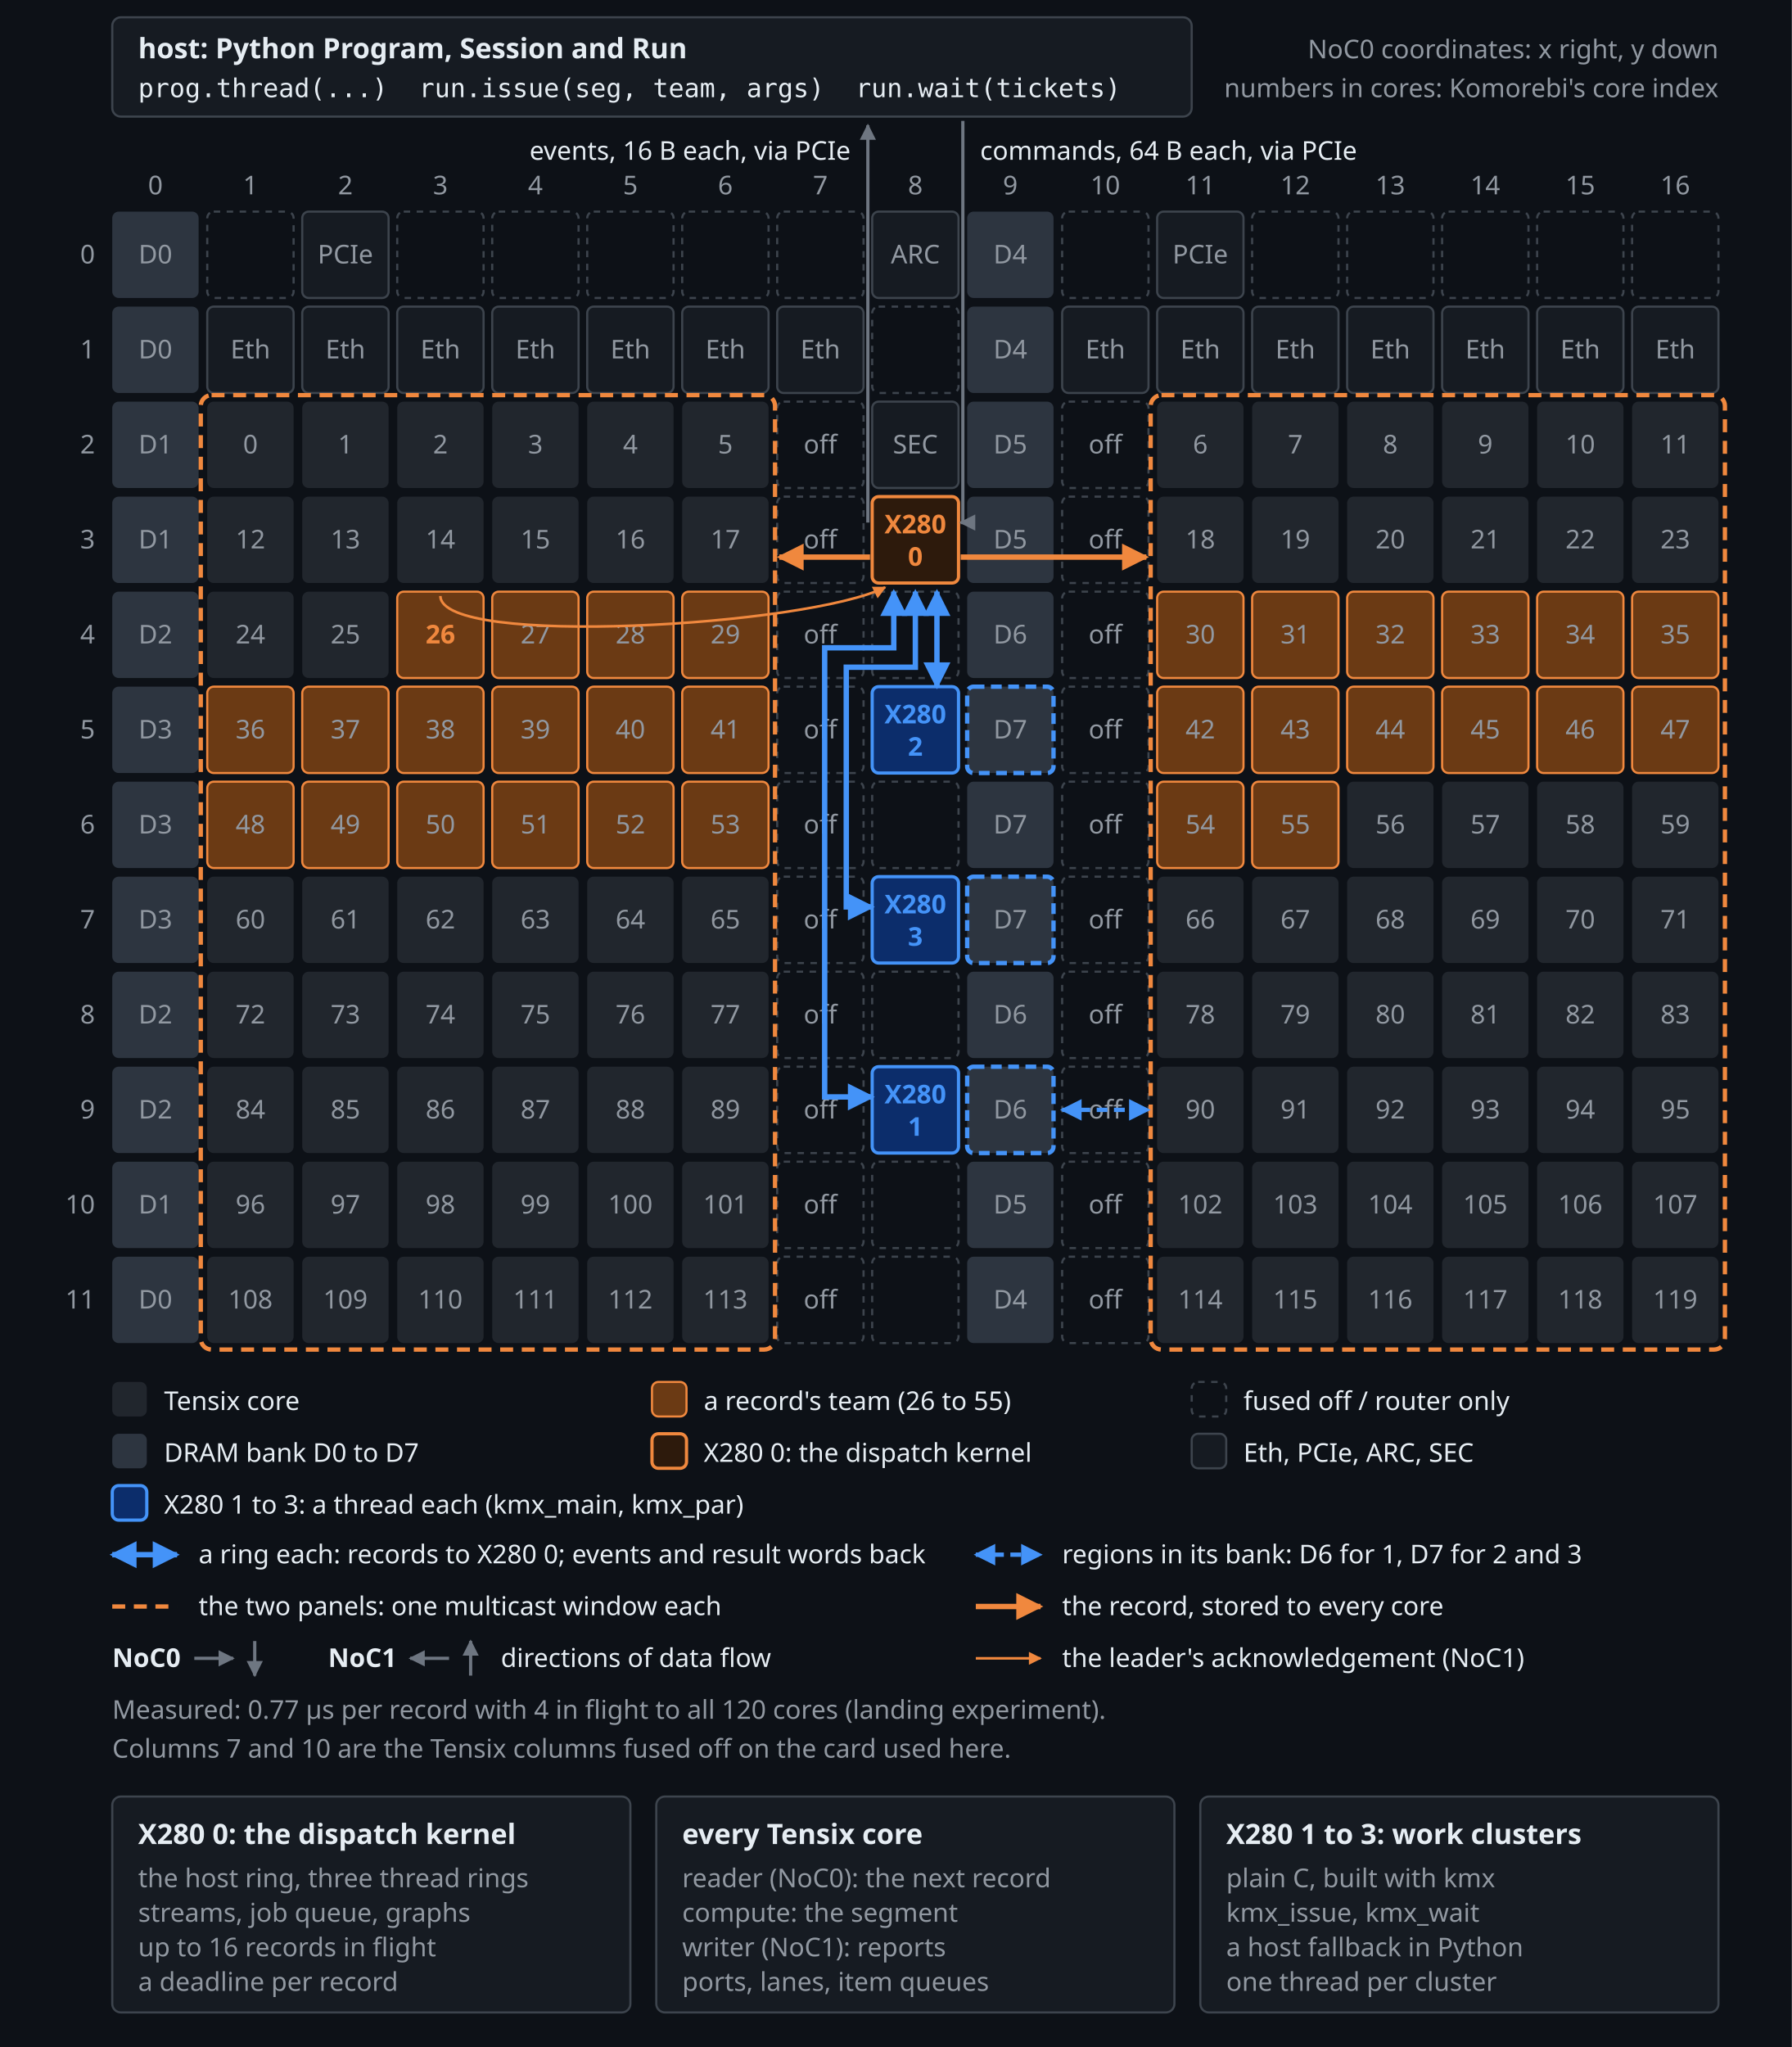
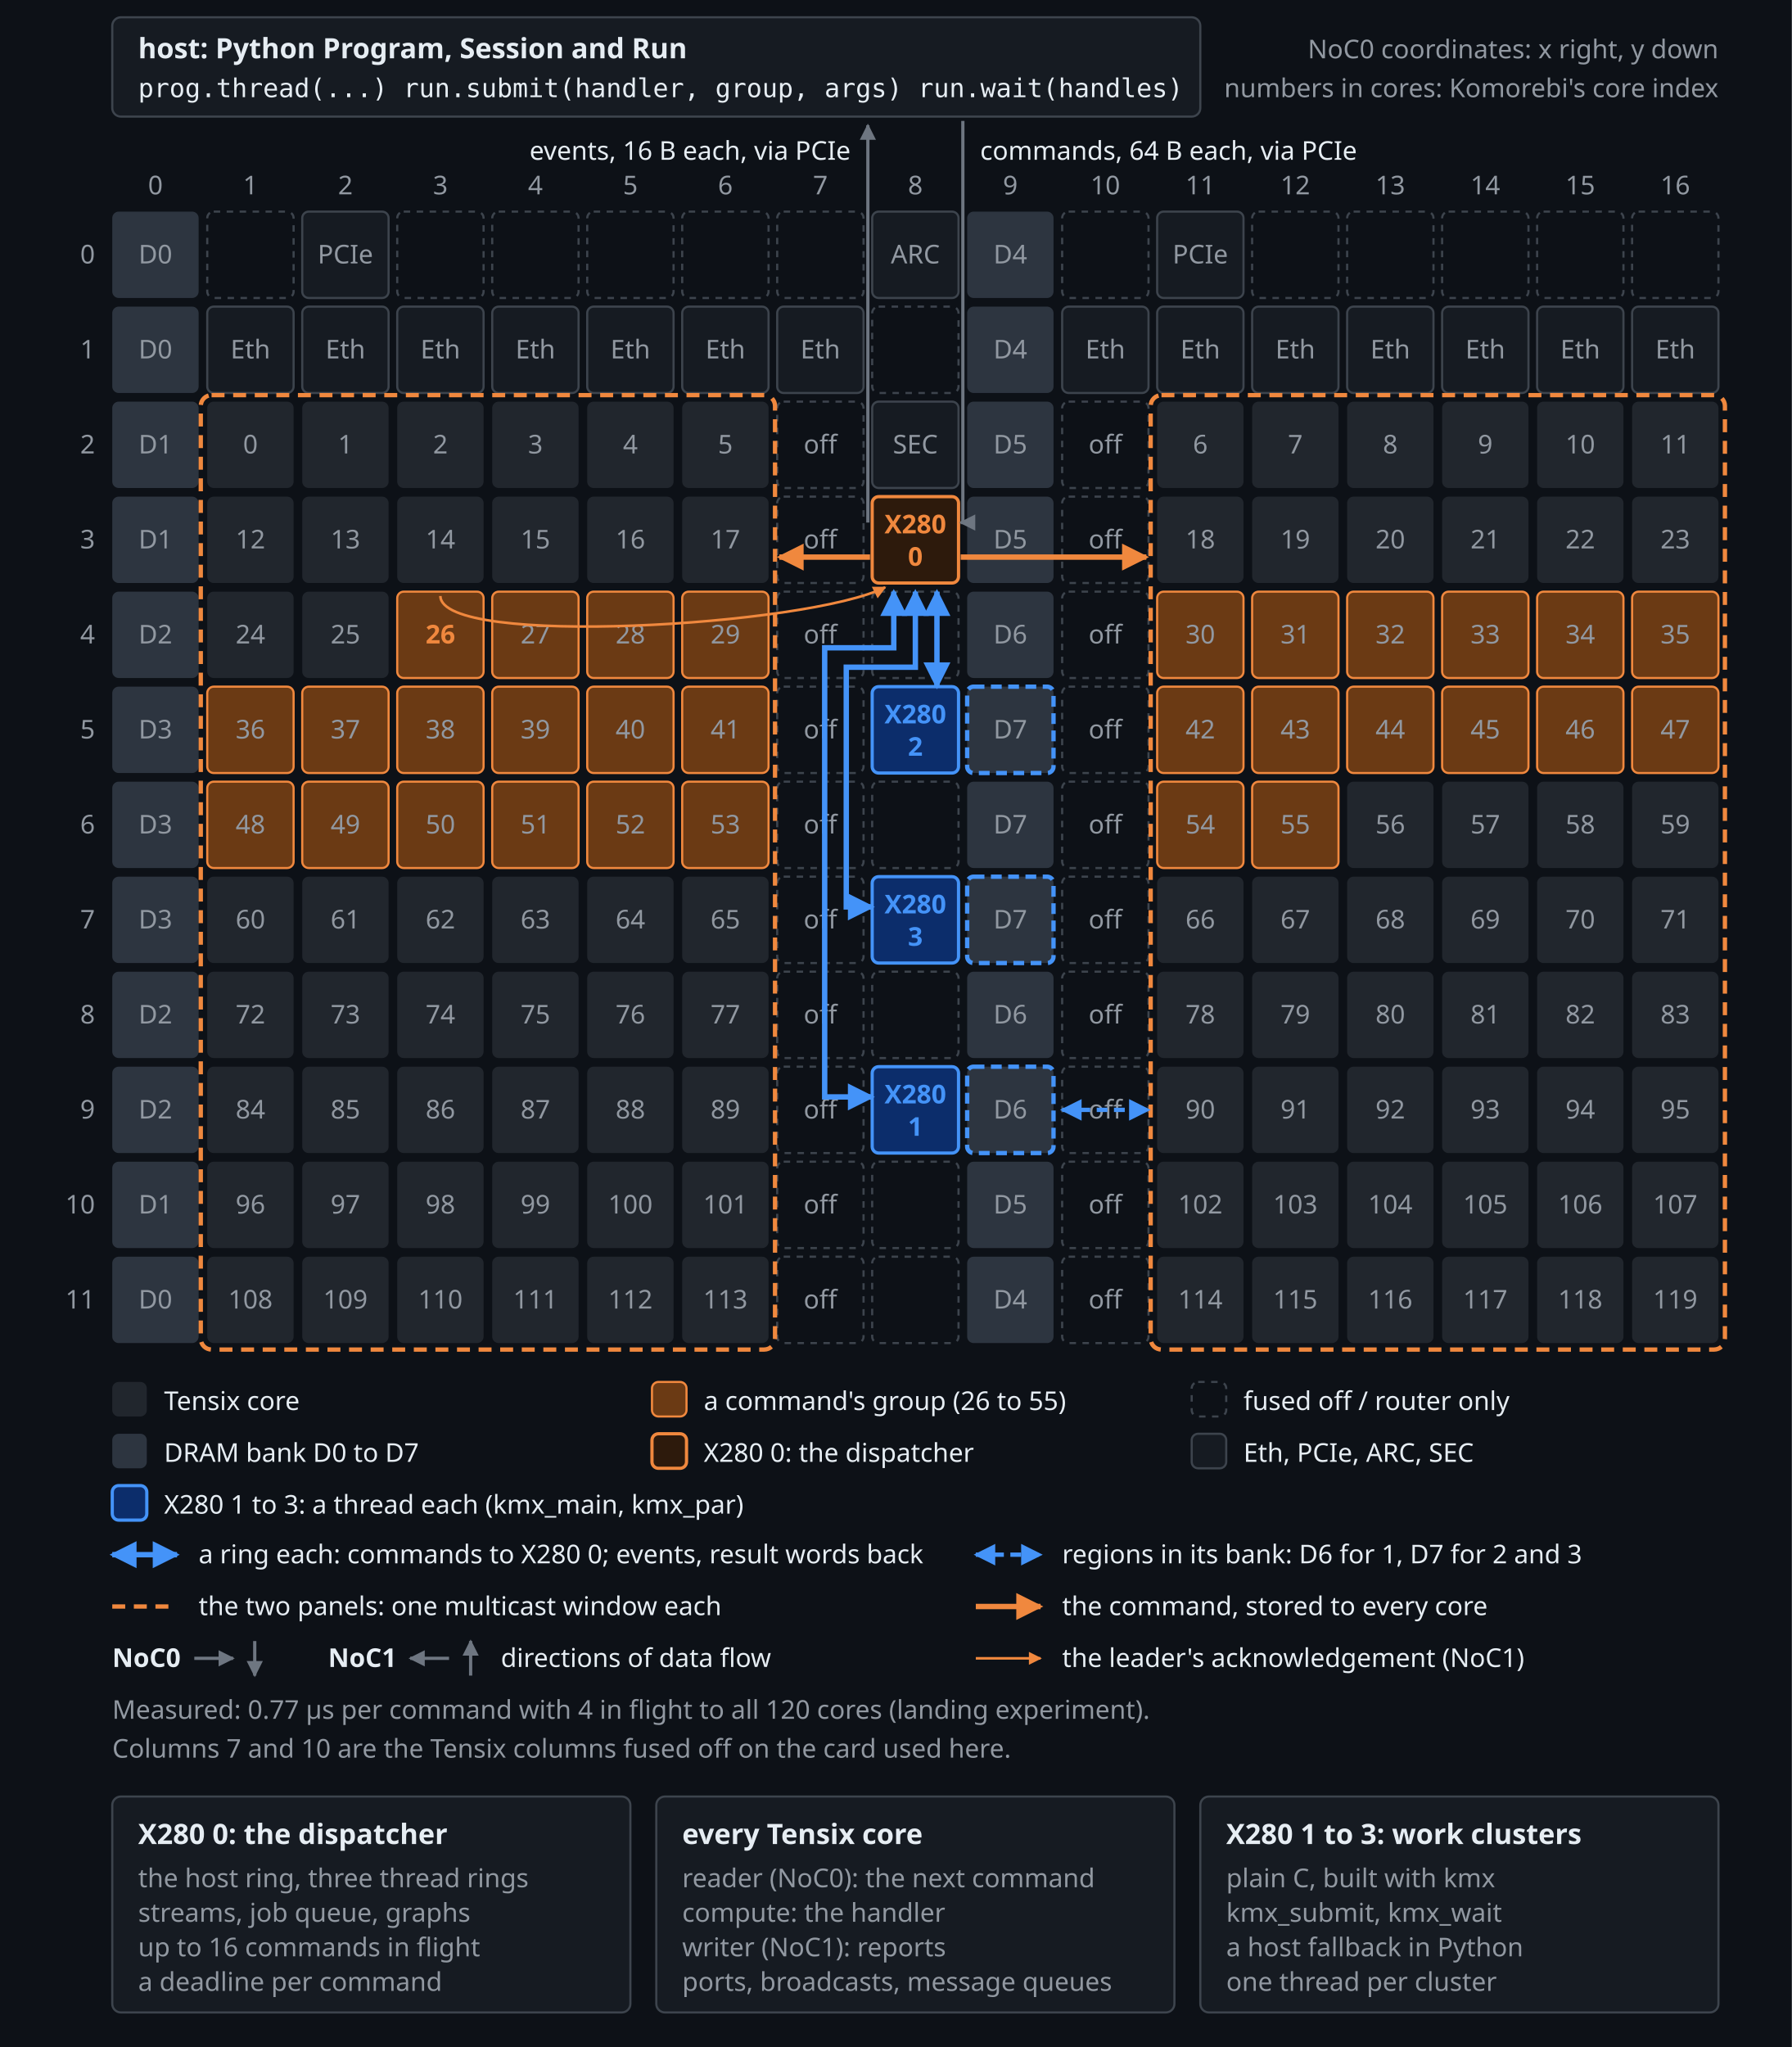
<svg xmlns="http://www.w3.org/2000/svg" width="830" height="948" viewBox="0 0 830 948" role="img">
  <style>
  text { font-family: -apple-system, 'Segoe UI', 'Noto Sans', Helvetica, Arial, sans-serif; font-size: 13px; fill: #e6edf3; }
  .mono { font-family: ui-monospace, SFMono-Regular, Menlo, Consolas, 'DejaVu Sans Mono', monospace; }
  .b { font-weight: 600; }
  .h { font-size: 14px; font-weight: 600; }
  .m { fill: #9198a1; }
  .a { fill: #f0883e; }
  .s { font-size: 12px; }
  .box { fill: #161b22; stroke: #3d444d; stroke-width: 1; }
  .dram { fill: #2d3540; stroke: none; }
  .edge { fill: #161b22; stroke: #3d444d; stroke-width: 1; }
  .off { fill: none; stroke: #3d444d; stroke-width: 1; stroke-dasharray: 3 3; }
  .hot { fill: #f0883e; stroke: none; }
  .on { fill: #0d1117; }
  .cell { fill: #21262d; stroke: none; }
  .team { fill: #6b3a14; stroke: #f0883e; stroke-width: 1; }
  .abox { fill: #2d1a0c; stroke: #f0883e; stroke-width: 1.5; }
  .ln { stroke: #6e7681; stroke-width: 1.5; fill: none; }
  .thin { stroke: #6e7681; stroke-width: 1; fill: none; }
  .grid { stroke: #3d444d; stroke-width: 1; fill: none; }
  .al { stroke: #f0883e; stroke-width: 2.5; fill: none; }
  .ad { stroke: #f0883e; stroke-width: 2; fill: none; stroke-dasharray: 6 4; }
  .wbox { fill: #0c2d6b; stroke: #4493f8; stroke-width: 1.5; }
  .w { fill: #4493f8; }
  .wl { stroke: #4493f8; stroke-width: 2.5; fill: none; }
  .wd { stroke: #4493f8; stroke-width: 2; fill: none; stroke-dasharray: 5 3; }
  .athin { stroke: #f0883e; stroke-width: 1.2; fill: none; }
</style>
  <defs>
    <marker id="ha" viewBox="0 0 10 10" refX="9" refY="5" markerWidth="5" markerHeight="5" orient="auto-start-reverse">
      <path d="M0,0 L10,5 L0,10 z" fill="#f0883e" />
    </marker>
    <marker id="hl" viewBox="0 0 10 10" refX="9" refY="5" markerWidth="5" markerHeight="5" orient="auto-start-reverse">
      <path d="M0,0 L10,5 L0,10 z" fill="#6e7681" />
    </marker>
    <marker id="hw" viewBox="0 0 10 10" refX="9" refY="5" markerWidth="5" markerHeight="5" orient="auto-start-reverse">
      <path d="M0,0 L10,5 L0,10 z" fill="#4493f8" />
    </marker>
  </defs>
  <rect width="830" height="948" fill="#0d1117" />
-   <rect x="52" y="8" width="500" height="46" rx="4" class="box" />
+   <rect x="52" y="8" width="504" height="46" rx="4" class="box" />
  <text x="64" y="27" class="b" xml:space="preserve">host: Python Program, Session and Run</text>
-   <text x="64" y="45" class="mono s" xml:space="preserve">prog.thread(...)  run.issue(seg, team, args)  run.wait(tickets)</text>
+   <text x="64" y="45" class="mono s" xml:space="preserve">prog.thread(...) run.submit(handler, group, args) run.wait(handles)</text>
  <text x="72" y="90" class="s m" text-anchor="middle" xml:space="preserve">0</text>
  <text x="116" y="90" class="s m" text-anchor="middle" xml:space="preserve">1</text>
  <text x="160" y="90" class="s m" text-anchor="middle" xml:space="preserve">2</text>
  <text x="204" y="90" class="s m" text-anchor="middle" xml:space="preserve">3</text>
  <text x="248" y="90" class="s m" text-anchor="middle" xml:space="preserve">4</text>
  <text x="292" y="90" class="s m" text-anchor="middle" xml:space="preserve">5</text>
  <text x="336" y="90" class="s m" text-anchor="middle" xml:space="preserve">6</text>
  <text x="380" y="90" class="s m" text-anchor="middle" xml:space="preserve">7</text>
  <text x="424" y="90" class="s m" text-anchor="middle" xml:space="preserve">8</text>
  <text x="468" y="90" class="s m" text-anchor="middle" xml:space="preserve">9</text>
  <text x="512" y="90" class="s m" text-anchor="middle" xml:space="preserve">10</text>
  <text x="556" y="90" class="s m" text-anchor="middle" xml:space="preserve">11</text>
  <text x="600" y="90" class="s m" text-anchor="middle" xml:space="preserve">12</text>
  <text x="644" y="90" class="s m" text-anchor="middle" xml:space="preserve">13</text>
  <text x="688" y="90" class="s m" text-anchor="middle" xml:space="preserve">14</text>
  <text x="732" y="90" class="s m" text-anchor="middle" xml:space="preserve">15</text>
  <text x="776" y="90" class="s m" text-anchor="middle" xml:space="preserve">16</text>
  <text x="44" y="122" class="s m" text-anchor="end" xml:space="preserve">0</text>
  <text x="44" y="166" class="s m" text-anchor="end" xml:space="preserve">1</text>
  <text x="44" y="210" class="s m" text-anchor="end" xml:space="preserve">2</text>
  <text x="44" y="254" class="s m" text-anchor="end" xml:space="preserve">3</text>
  <text x="44" y="298" class="s m" text-anchor="end" xml:space="preserve">4</text>
  <text x="44" y="342" class="s m" text-anchor="end" xml:space="preserve">5</text>
  <text x="44" y="386" class="s m" text-anchor="end" xml:space="preserve">6</text>
  <text x="44" y="430" class="s m" text-anchor="end" xml:space="preserve">7</text>
  <text x="44" y="474" class="s m" text-anchor="end" xml:space="preserve">8</text>
  <text x="44" y="518" class="s m" text-anchor="end" xml:space="preserve">9</text>
  <text x="44" y="562" class="s m" text-anchor="end" xml:space="preserve">10</text>
  <text x="44" y="606" class="s m" text-anchor="end" xml:space="preserve">11</text>
  <text x="796" y="27" class="s m" text-anchor="end" xml:space="preserve">NoC0 coordinates: x right, y down</text>
  <text x="796" y="45" class="s m" text-anchor="end" xml:space="preserve">numbers in cores: Komorebi's core index</text>
  <rect x="52" y="98" width="40" height="40" rx="3" class="dram" />
  <text x="72" y="122" class="s m" text-anchor="middle" xml:space="preserve">D0</text>
  <rect x="96" y="98" width="40" height="40" rx="3" class="off" />
  <rect x="140" y="98" width="40" height="40" rx="3" class="edge" />
  <text x="160" y="122" class="s m" text-anchor="middle" xml:space="preserve">PCIe</text>
  <rect x="184" y="98" width="40" height="40" rx="3" class="off" />
  <rect x="228" y="98" width="40" height="40" rx="3" class="off" />
  <rect x="272" y="98" width="40" height="40" rx="3" class="off" />
  <rect x="316" y="98" width="40" height="40" rx="3" class="off" />
  <rect x="360" y="98" width="40" height="40" rx="3" class="off" />
  <rect x="404" y="98" width="40" height="40" rx="3" class="edge" />
  <text x="424" y="122" class="s m" text-anchor="middle" xml:space="preserve">ARC</text>
  <rect x="448" y="98" width="40" height="40" rx="3" class="dram" />
  <text x="468" y="122" class="s m" text-anchor="middle" xml:space="preserve">D4</text>
  <rect x="492" y="98" width="40" height="40" rx="3" class="off" />
  <rect x="536" y="98" width="40" height="40" rx="3" class="edge" />
  <text x="556" y="122" class="s m" text-anchor="middle" xml:space="preserve">PCIe</text>
  <rect x="580" y="98" width="40" height="40" rx="3" class="off" />
  <rect x="624" y="98" width="40" height="40" rx="3" class="off" />
  <rect x="668" y="98" width="40" height="40" rx="3" class="off" />
  <rect x="712" y="98" width="40" height="40" rx="3" class="off" />
  <rect x="756" y="98" width="40" height="40" rx="3" class="off" />
  <rect x="52" y="142" width="40" height="40" rx="3" class="dram" />
  <text x="72" y="166" class="s m" text-anchor="middle" xml:space="preserve">D0</text>
  <rect x="96" y="142" width="40" height="40" rx="3" class="edge" />
  <text x="116" y="166" class="s m" text-anchor="middle" xml:space="preserve">Eth</text>
  <rect x="140" y="142" width="40" height="40" rx="3" class="edge" />
  <text x="160" y="166" class="s m" text-anchor="middle" xml:space="preserve">Eth</text>
  <rect x="184" y="142" width="40" height="40" rx="3" class="edge" />
  <text x="204" y="166" class="s m" text-anchor="middle" xml:space="preserve">Eth</text>
  <rect x="228" y="142" width="40" height="40" rx="3" class="edge" />
  <text x="248" y="166" class="s m" text-anchor="middle" xml:space="preserve">Eth</text>
  <rect x="272" y="142" width="40" height="40" rx="3" class="edge" />
  <text x="292" y="166" class="s m" text-anchor="middle" xml:space="preserve">Eth</text>
  <rect x="316" y="142" width="40" height="40" rx="3" class="edge" />
  <text x="336" y="166" class="s m" text-anchor="middle" xml:space="preserve">Eth</text>
  <rect x="360" y="142" width="40" height="40" rx="3" class="edge" />
  <text x="380" y="166" class="s m" text-anchor="middle" xml:space="preserve">Eth</text>
  <rect x="404" y="142" width="40" height="40" rx="3" class="off" />
  <rect x="448" y="142" width="40" height="40" rx="3" class="dram" />
  <text x="468" y="166" class="s m" text-anchor="middle" xml:space="preserve">D4</text>
  <rect x="492" y="142" width="40" height="40" rx="3" class="edge" />
  <text x="512" y="166" class="s m" text-anchor="middle" xml:space="preserve">Eth</text>
  <rect x="536" y="142" width="40" height="40" rx="3" class="edge" />
  <text x="556" y="166" class="s m" text-anchor="middle" xml:space="preserve">Eth</text>
  <rect x="580" y="142" width="40" height="40" rx="3" class="edge" />
  <text x="600" y="166" class="s m" text-anchor="middle" xml:space="preserve">Eth</text>
  <rect x="624" y="142" width="40" height="40" rx="3" class="edge" />
  <text x="644" y="166" class="s m" text-anchor="middle" xml:space="preserve">Eth</text>
  <rect x="668" y="142" width="40" height="40" rx="3" class="edge" />
  <text x="688" y="166" class="s m" text-anchor="middle" xml:space="preserve">Eth</text>
  <rect x="712" y="142" width="40" height="40" rx="3" class="edge" />
  <text x="732" y="166" class="s m" text-anchor="middle" xml:space="preserve">Eth</text>
  <rect x="756" y="142" width="40" height="40" rx="3" class="edge" />
  <text x="776" y="166" class="s m" text-anchor="middle" xml:space="preserve">Eth</text>
  <rect x="52" y="186" width="40" height="40" rx="3" class="dram" />
  <text x="72" y="210" class="s m" text-anchor="middle" xml:space="preserve">D1</text>
  <rect x="96" y="186" width="40" height="40" rx="3" class="cell" />
  <text x="116" y="210" class="s m" text-anchor="middle" xml:space="preserve">0</text>
  <rect x="140" y="186" width="40" height="40" rx="3" class="cell" />
  <text x="160" y="210" class="s m" text-anchor="middle" xml:space="preserve">1</text>
  <rect x="184" y="186" width="40" height="40" rx="3" class="cell" />
  <text x="204" y="210" class="s m" text-anchor="middle" xml:space="preserve">2</text>
  <rect x="228" y="186" width="40" height="40" rx="3" class="cell" />
  <text x="248" y="210" class="s m" text-anchor="middle" xml:space="preserve">3</text>
  <rect x="272" y="186" width="40" height="40" rx="3" class="cell" />
  <text x="292" y="210" class="s m" text-anchor="middle" xml:space="preserve">4</text>
  <rect x="316" y="186" width="40" height="40" rx="3" class="cell" />
  <text x="336" y="210" class="s m" text-anchor="middle" xml:space="preserve">5</text>
  <rect x="360" y="186" width="40" height="40" rx="3" class="off" />
  <text x="380" y="210" class="s m" text-anchor="middle" xml:space="preserve">off</text>
  <rect x="404" y="186" width="40" height="40" rx="3" class="edge" />
  <text x="424" y="210" class="s m" text-anchor="middle" xml:space="preserve">SEC</text>
  <rect x="448" y="186" width="40" height="40" rx="3" class="dram" />
  <text x="468" y="210" class="s m" text-anchor="middle" xml:space="preserve">D5</text>
  <rect x="492" y="186" width="40" height="40" rx="3" class="off" />
  <text x="512" y="210" class="s m" text-anchor="middle" xml:space="preserve">off</text>
  <rect x="536" y="186" width="40" height="40" rx="3" class="cell" />
  <text x="556" y="210" class="s m" text-anchor="middle" xml:space="preserve">6</text>
  <rect x="580" y="186" width="40" height="40" rx="3" class="cell" />
  <text x="600" y="210" class="s m" text-anchor="middle" xml:space="preserve">7</text>
  <rect x="624" y="186" width="40" height="40" rx="3" class="cell" />
  <text x="644" y="210" class="s m" text-anchor="middle" xml:space="preserve">8</text>
  <rect x="668" y="186" width="40" height="40" rx="3" class="cell" />
  <text x="688" y="210" class="s m" text-anchor="middle" xml:space="preserve">9</text>
  <rect x="712" y="186" width="40" height="40" rx="3" class="cell" />
  <text x="732" y="210" class="s m" text-anchor="middle" xml:space="preserve">10</text>
  <rect x="756" y="186" width="40" height="40" rx="3" class="cell" />
  <text x="776" y="210" class="s m" text-anchor="middle" xml:space="preserve">11</text>
  <rect x="52" y="230" width="40" height="40" rx="3" class="dram" />
  <text x="72" y="254" class="s m" text-anchor="middle" xml:space="preserve">D1</text>
  <rect x="96" y="230" width="40" height="40" rx="3" class="cell" />
  <text x="116" y="254" class="s m" text-anchor="middle" xml:space="preserve">12</text>
  <rect x="140" y="230" width="40" height="40" rx="3" class="cell" />
  <text x="160" y="254" class="s m" text-anchor="middle" xml:space="preserve">13</text>
  <rect x="184" y="230" width="40" height="40" rx="3" class="cell" />
  <text x="204" y="254" class="s m" text-anchor="middle" xml:space="preserve">14</text>
  <rect x="228" y="230" width="40" height="40" rx="3" class="cell" />
  <text x="248" y="254" class="s m" text-anchor="middle" xml:space="preserve">15</text>
  <rect x="272" y="230" width="40" height="40" rx="3" class="cell" />
  <text x="292" y="254" class="s m" text-anchor="middle" xml:space="preserve">16</text>
  <rect x="316" y="230" width="40" height="40" rx="3" class="cell" />
  <text x="336" y="254" class="s m" text-anchor="middle" xml:space="preserve">17</text>
  <rect x="360" y="230" width="40" height="40" rx="3" class="off" />
  <text x="380" y="254" class="s m" text-anchor="middle" xml:space="preserve">off</text>
  <rect x="404" y="230" width="40" height="40" rx="3" class="abox" />
  <text x="424" y="247" class="s b a" text-anchor="middle" xml:space="preserve">X280</text>
  <text x="424" y="262" class="s b a" text-anchor="middle" xml:space="preserve">0</text>
  <rect x="448" y="230" width="40" height="40" rx="3" class="dram" />
  <text x="468" y="254" class="s m" text-anchor="middle" xml:space="preserve">D5</text>
  <rect x="492" y="230" width="40" height="40" rx="3" class="off" />
  <text x="512" y="254" class="s m" text-anchor="middle" xml:space="preserve">off</text>
  <rect x="536" y="230" width="40" height="40" rx="3" class="cell" />
  <text x="556" y="254" class="s m" text-anchor="middle" xml:space="preserve">18</text>
  <rect x="580" y="230" width="40" height="40" rx="3" class="cell" />
  <text x="600" y="254" class="s m" text-anchor="middle" xml:space="preserve">19</text>
  <rect x="624" y="230" width="40" height="40" rx="3" class="cell" />
  <text x="644" y="254" class="s m" text-anchor="middle" xml:space="preserve">20</text>
  <rect x="668" y="230" width="40" height="40" rx="3" class="cell" />
  <text x="688" y="254" class="s m" text-anchor="middle" xml:space="preserve">21</text>
  <rect x="712" y="230" width="40" height="40" rx="3" class="cell" />
  <text x="732" y="254" class="s m" text-anchor="middle" xml:space="preserve">22</text>
  <rect x="756" y="230" width="40" height="40" rx="3" class="cell" />
  <text x="776" y="254" class="s m" text-anchor="middle" xml:space="preserve">23</text>
  <rect x="52" y="274" width="40" height="40" rx="3" class="dram" />
  <text x="72" y="298" class="s m" text-anchor="middle" xml:space="preserve">D2</text>
  <rect x="96" y="274" width="40" height="40" rx="3" class="cell" />
  <text x="116" y="298" class="s m" text-anchor="middle" xml:space="preserve">24</text>
  <rect x="140" y="274" width="40" height="40" rx="3" class="cell" />
  <text x="160" y="298" class="s m" text-anchor="middle" xml:space="preserve">25</text>
  <rect x="184" y="274" width="40" height="40" rx="3" class="team" />
  <text x="204" y="298" class="s b a" text-anchor="middle" xml:space="preserve">26</text>
  <rect x="228" y="274" width="40" height="40" rx="3" class="team" />
  <text x="248" y="298" class="s m" text-anchor="middle" xml:space="preserve">27</text>
  <rect x="272" y="274" width="40" height="40" rx="3" class="team" />
  <text x="292" y="298" class="s m" text-anchor="middle" xml:space="preserve">28</text>
  <rect x="316" y="274" width="40" height="40" rx="3" class="team" />
  <text x="336" y="298" class="s m" text-anchor="middle" xml:space="preserve">29</text>
  <rect x="360" y="274" width="40" height="40" rx="3" class="off" />
  <text x="380" y="298" class="s m" text-anchor="middle" xml:space="preserve">off</text>
  <rect x="404" y="274" width="40" height="40" rx="3" class="off" />
  <rect x="448" y="274" width="40" height="40" rx="3" class="dram" />
  <text x="468" y="298" class="s m" text-anchor="middle" xml:space="preserve">D6</text>
  <rect x="492" y="274" width="40" height="40" rx="3" class="off" />
  <text x="512" y="298" class="s m" text-anchor="middle" xml:space="preserve">off</text>
  <rect x="536" y="274" width="40" height="40" rx="3" class="team" />
  <text x="556" y="298" class="s m" text-anchor="middle" xml:space="preserve">30</text>
  <rect x="580" y="274" width="40" height="40" rx="3" class="team" />
  <text x="600" y="298" class="s m" text-anchor="middle" xml:space="preserve">31</text>
  <rect x="624" y="274" width="40" height="40" rx="3" class="team" />
  <text x="644" y="298" class="s m" text-anchor="middle" xml:space="preserve">32</text>
  <rect x="668" y="274" width="40" height="40" rx="3" class="team" />
  <text x="688" y="298" class="s m" text-anchor="middle" xml:space="preserve">33</text>
  <rect x="712" y="274" width="40" height="40" rx="3" class="team" />
  <text x="732" y="298" class="s m" text-anchor="middle" xml:space="preserve">34</text>
  <rect x="756" y="274" width="40" height="40" rx="3" class="team" />
  <text x="776" y="298" class="s m" text-anchor="middle" xml:space="preserve">35</text>
  <rect x="52" y="318" width="40" height="40" rx="3" class="dram" />
  <text x="72" y="342" class="s m" text-anchor="middle" xml:space="preserve">D3</text>
  <rect x="96" y="318" width="40" height="40" rx="3" class="team" />
  <text x="116" y="342" class="s m" text-anchor="middle" xml:space="preserve">36</text>
  <rect x="140" y="318" width="40" height="40" rx="3" class="team" />
  <text x="160" y="342" class="s m" text-anchor="middle" xml:space="preserve">37</text>
  <rect x="184" y="318" width="40" height="40" rx="3" class="team" />
  <text x="204" y="342" class="s m" text-anchor="middle" xml:space="preserve">38</text>
  <rect x="228" y="318" width="40" height="40" rx="3" class="team" />
  <text x="248" y="342" class="s m" text-anchor="middle" xml:space="preserve">39</text>
  <rect x="272" y="318" width="40" height="40" rx="3" class="team" />
  <text x="292" y="342" class="s m" text-anchor="middle" xml:space="preserve">40</text>
  <rect x="316" y="318" width="40" height="40" rx="3" class="team" />
  <text x="336" y="342" class="s m" text-anchor="middle" xml:space="preserve">41</text>
  <rect x="360" y="318" width="40" height="40" rx="3" class="off" />
  <text x="380" y="342" class="s m" text-anchor="middle" xml:space="preserve">off</text>
  <rect x="404" y="318" width="40" height="40" rx="3" class="wbox" />
  <text x="424" y="335" class="s b w" text-anchor="middle" xml:space="preserve">X280</text>
  <text x="424" y="350" class="s b w" text-anchor="middle" xml:space="preserve">2</text>
  <rect x="448" y="318" width="40" height="40" rx="3" class="dram" />
  <rect x="448" y="318" width="40" height="40" rx="3" fill="none" class="wd" />
  <text x="468" y="342" class="s m" text-anchor="middle" xml:space="preserve">D7</text>
  <rect x="492" y="318" width="40" height="40" rx="3" class="off" />
  <text x="512" y="342" class="s m" text-anchor="middle" xml:space="preserve">off</text>
  <rect x="536" y="318" width="40" height="40" rx="3" class="team" />
  <text x="556" y="342" class="s m" text-anchor="middle" xml:space="preserve">42</text>
  <rect x="580" y="318" width="40" height="40" rx="3" class="team" />
  <text x="600" y="342" class="s m" text-anchor="middle" xml:space="preserve">43</text>
  <rect x="624" y="318" width="40" height="40" rx="3" class="team" />
  <text x="644" y="342" class="s m" text-anchor="middle" xml:space="preserve">44</text>
  <rect x="668" y="318" width="40" height="40" rx="3" class="team" />
  <text x="688" y="342" class="s m" text-anchor="middle" xml:space="preserve">45</text>
  <rect x="712" y="318" width="40" height="40" rx="3" class="team" />
  <text x="732" y="342" class="s m" text-anchor="middle" xml:space="preserve">46</text>
  <rect x="756" y="318" width="40" height="40" rx="3" class="team" />
  <text x="776" y="342" class="s m" text-anchor="middle" xml:space="preserve">47</text>
  <rect x="52" y="362" width="40" height="40" rx="3" class="dram" />
  <text x="72" y="386" class="s m" text-anchor="middle" xml:space="preserve">D3</text>
  <rect x="96" y="362" width="40" height="40" rx="3" class="team" />
  <text x="116" y="386" class="s m" text-anchor="middle" xml:space="preserve">48</text>
  <rect x="140" y="362" width="40" height="40" rx="3" class="team" />
  <text x="160" y="386" class="s m" text-anchor="middle" xml:space="preserve">49</text>
  <rect x="184" y="362" width="40" height="40" rx="3" class="team" />
  <text x="204" y="386" class="s m" text-anchor="middle" xml:space="preserve">50</text>
  <rect x="228" y="362" width="40" height="40" rx="3" class="team" />
  <text x="248" y="386" class="s m" text-anchor="middle" xml:space="preserve">51</text>
  <rect x="272" y="362" width="40" height="40" rx="3" class="team" />
  <text x="292" y="386" class="s m" text-anchor="middle" xml:space="preserve">52</text>
  <rect x="316" y="362" width="40" height="40" rx="3" class="team" />
  <text x="336" y="386" class="s m" text-anchor="middle" xml:space="preserve">53</text>
  <rect x="360" y="362" width="40" height="40" rx="3" class="off" />
  <text x="380" y="386" class="s m" text-anchor="middle" xml:space="preserve">off</text>
  <rect x="404" y="362" width="40" height="40" rx="3" class="off" />
  <rect x="448" y="362" width="40" height="40" rx="3" class="dram" />
  <text x="468" y="386" class="s m" text-anchor="middle" xml:space="preserve">D7</text>
  <rect x="492" y="362" width="40" height="40" rx="3" class="off" />
  <text x="512" y="386" class="s m" text-anchor="middle" xml:space="preserve">off</text>
  <rect x="536" y="362" width="40" height="40" rx="3" class="team" />
  <text x="556" y="386" class="s m" text-anchor="middle" xml:space="preserve">54</text>
  <rect x="580" y="362" width="40" height="40" rx="3" class="team" />
  <text x="600" y="386" class="s m" text-anchor="middle" xml:space="preserve">55</text>
  <rect x="624" y="362" width="40" height="40" rx="3" class="cell" />
  <text x="644" y="386" class="s m" text-anchor="middle" xml:space="preserve">56</text>
  <rect x="668" y="362" width="40" height="40" rx="3" class="cell" />
  <text x="688" y="386" class="s m" text-anchor="middle" xml:space="preserve">57</text>
  <rect x="712" y="362" width="40" height="40" rx="3" class="cell" />
  <text x="732" y="386" class="s m" text-anchor="middle" xml:space="preserve">58</text>
  <rect x="756" y="362" width="40" height="40" rx="3" class="cell" />
  <text x="776" y="386" class="s m" text-anchor="middle" xml:space="preserve">59</text>
  <rect x="52" y="406" width="40" height="40" rx="3" class="dram" />
  <text x="72" y="430" class="s m" text-anchor="middle" xml:space="preserve">D3</text>
  <rect x="96" y="406" width="40" height="40" rx="3" class="cell" />
  <text x="116" y="430" class="s m" text-anchor="middle" xml:space="preserve">60</text>
  <rect x="140" y="406" width="40" height="40" rx="3" class="cell" />
  <text x="160" y="430" class="s m" text-anchor="middle" xml:space="preserve">61</text>
  <rect x="184" y="406" width="40" height="40" rx="3" class="cell" />
  <text x="204" y="430" class="s m" text-anchor="middle" xml:space="preserve">62</text>
  <rect x="228" y="406" width="40" height="40" rx="3" class="cell" />
  <text x="248" y="430" class="s m" text-anchor="middle" xml:space="preserve">63</text>
  <rect x="272" y="406" width="40" height="40" rx="3" class="cell" />
  <text x="292" y="430" class="s m" text-anchor="middle" xml:space="preserve">64</text>
  <rect x="316" y="406" width="40" height="40" rx="3" class="cell" />
  <text x="336" y="430" class="s m" text-anchor="middle" xml:space="preserve">65</text>
  <rect x="360" y="406" width="40" height="40" rx="3" class="off" />
  <text x="380" y="430" class="s m" text-anchor="middle" xml:space="preserve">off</text>
  <rect x="404" y="406" width="40" height="40" rx="3" class="wbox" />
  <text x="424" y="423" class="s b w" text-anchor="middle" xml:space="preserve">X280</text>
  <text x="424" y="438" class="s b w" text-anchor="middle" xml:space="preserve">3</text>
  <rect x="448" y="406" width="40" height="40" rx="3" class="dram" />
  <rect x="448" y="406" width="40" height="40" rx="3" fill="none" class="wd" />
  <text x="468" y="430" class="s m" text-anchor="middle" xml:space="preserve">D7</text>
  <rect x="492" y="406" width="40" height="40" rx="3" class="off" />
  <text x="512" y="430" class="s m" text-anchor="middle" xml:space="preserve">off</text>
  <rect x="536" y="406" width="40" height="40" rx="3" class="cell" />
  <text x="556" y="430" class="s m" text-anchor="middle" xml:space="preserve">66</text>
  <rect x="580" y="406" width="40" height="40" rx="3" class="cell" />
  <text x="600" y="430" class="s m" text-anchor="middle" xml:space="preserve">67</text>
  <rect x="624" y="406" width="40" height="40" rx="3" class="cell" />
  <text x="644" y="430" class="s m" text-anchor="middle" xml:space="preserve">68</text>
  <rect x="668" y="406" width="40" height="40" rx="3" class="cell" />
  <text x="688" y="430" class="s m" text-anchor="middle" xml:space="preserve">69</text>
  <rect x="712" y="406" width="40" height="40" rx="3" class="cell" />
  <text x="732" y="430" class="s m" text-anchor="middle" xml:space="preserve">70</text>
  <rect x="756" y="406" width="40" height="40" rx="3" class="cell" />
  <text x="776" y="430" class="s m" text-anchor="middle" xml:space="preserve">71</text>
  <rect x="52" y="450" width="40" height="40" rx="3" class="dram" />
  <text x="72" y="474" class="s m" text-anchor="middle" xml:space="preserve">D2</text>
  <rect x="96" y="450" width="40" height="40" rx="3" class="cell" />
  <text x="116" y="474" class="s m" text-anchor="middle" xml:space="preserve">72</text>
  <rect x="140" y="450" width="40" height="40" rx="3" class="cell" />
  <text x="160" y="474" class="s m" text-anchor="middle" xml:space="preserve">73</text>
  <rect x="184" y="450" width="40" height="40" rx="3" class="cell" />
  <text x="204" y="474" class="s m" text-anchor="middle" xml:space="preserve">74</text>
  <rect x="228" y="450" width="40" height="40" rx="3" class="cell" />
  <text x="248" y="474" class="s m" text-anchor="middle" xml:space="preserve">75</text>
  <rect x="272" y="450" width="40" height="40" rx="3" class="cell" />
  <text x="292" y="474" class="s m" text-anchor="middle" xml:space="preserve">76</text>
  <rect x="316" y="450" width="40" height="40" rx="3" class="cell" />
  <text x="336" y="474" class="s m" text-anchor="middle" xml:space="preserve">77</text>
  <rect x="360" y="450" width="40" height="40" rx="3" class="off" />
  <text x="380" y="474" class="s m" text-anchor="middle" xml:space="preserve">off</text>
  <rect x="404" y="450" width="40" height="40" rx="3" class="off" />
  <rect x="448" y="450" width="40" height="40" rx="3" class="dram" />
  <text x="468" y="474" class="s m" text-anchor="middle" xml:space="preserve">D6</text>
  <rect x="492" y="450" width="40" height="40" rx="3" class="off" />
  <text x="512" y="474" class="s m" text-anchor="middle" xml:space="preserve">off</text>
  <rect x="536" y="450" width="40" height="40" rx="3" class="cell" />
  <text x="556" y="474" class="s m" text-anchor="middle" xml:space="preserve">78</text>
  <rect x="580" y="450" width="40" height="40" rx="3" class="cell" />
  <text x="600" y="474" class="s m" text-anchor="middle" xml:space="preserve">79</text>
  <rect x="624" y="450" width="40" height="40" rx="3" class="cell" />
  <text x="644" y="474" class="s m" text-anchor="middle" xml:space="preserve">80</text>
  <rect x="668" y="450" width="40" height="40" rx="3" class="cell" />
  <text x="688" y="474" class="s m" text-anchor="middle" xml:space="preserve">81</text>
  <rect x="712" y="450" width="40" height="40" rx="3" class="cell" />
  <text x="732" y="474" class="s m" text-anchor="middle" xml:space="preserve">82</text>
  <rect x="756" y="450" width="40" height="40" rx="3" class="cell" />
  <text x="776" y="474" class="s m" text-anchor="middle" xml:space="preserve">83</text>
  <rect x="52" y="494" width="40" height="40" rx="3" class="dram" />
  <text x="72" y="518" class="s m" text-anchor="middle" xml:space="preserve">D2</text>
  <rect x="96" y="494" width="40" height="40" rx="3" class="cell" />
  <text x="116" y="518" class="s m" text-anchor="middle" xml:space="preserve">84</text>
  <rect x="140" y="494" width="40" height="40" rx="3" class="cell" />
  <text x="160" y="518" class="s m" text-anchor="middle" xml:space="preserve">85</text>
  <rect x="184" y="494" width="40" height="40" rx="3" class="cell" />
  <text x="204" y="518" class="s m" text-anchor="middle" xml:space="preserve">86</text>
  <rect x="228" y="494" width="40" height="40" rx="3" class="cell" />
  <text x="248" y="518" class="s m" text-anchor="middle" xml:space="preserve">87</text>
  <rect x="272" y="494" width="40" height="40" rx="3" class="cell" />
  <text x="292" y="518" class="s m" text-anchor="middle" xml:space="preserve">88</text>
  <rect x="316" y="494" width="40" height="40" rx="3" class="cell" />
  <text x="336" y="518" class="s m" text-anchor="middle" xml:space="preserve">89</text>
  <rect x="360" y="494" width="40" height="40" rx="3" class="off" />
  <text x="380" y="518" class="s m" text-anchor="middle" xml:space="preserve">off</text>
  <rect x="404" y="494" width="40" height="40" rx="3" class="wbox" />
  <text x="424" y="511" class="s b w" text-anchor="middle" xml:space="preserve">X280</text>
  <text x="424" y="526" class="s b w" text-anchor="middle" xml:space="preserve">1</text>
  <rect x="448" y="494" width="40" height="40" rx="3" class="dram" />
  <rect x="448" y="494" width="40" height="40" rx="3" fill="none" class="wd" />
  <text x="468" y="518" class="s m" text-anchor="middle" xml:space="preserve">D6</text>
  <rect x="492" y="494" width="40" height="40" rx="3" class="off" />
  <text x="512" y="518" class="s m" text-anchor="middle" xml:space="preserve">off</text>
  <rect x="536" y="494" width="40" height="40" rx="3" class="cell" />
  <text x="556" y="518" class="s m" text-anchor="middle" xml:space="preserve">90</text>
  <rect x="580" y="494" width="40" height="40" rx="3" class="cell" />
  <text x="600" y="518" class="s m" text-anchor="middle" xml:space="preserve">91</text>
  <rect x="624" y="494" width="40" height="40" rx="3" class="cell" />
  <text x="644" y="518" class="s m" text-anchor="middle" xml:space="preserve">92</text>
  <rect x="668" y="494" width="40" height="40" rx="3" class="cell" />
  <text x="688" y="518" class="s m" text-anchor="middle" xml:space="preserve">93</text>
  <rect x="712" y="494" width="40" height="40" rx="3" class="cell" />
  <text x="732" y="518" class="s m" text-anchor="middle" xml:space="preserve">94</text>
  <rect x="756" y="494" width="40" height="40" rx="3" class="cell" />
  <text x="776" y="518" class="s m" text-anchor="middle" xml:space="preserve">95</text>
  <rect x="52" y="538" width="40" height="40" rx="3" class="dram" />
  <text x="72" y="562" class="s m" text-anchor="middle" xml:space="preserve">D1</text>
  <rect x="96" y="538" width="40" height="40" rx="3" class="cell" />
  <text x="116" y="562" class="s m" text-anchor="middle" xml:space="preserve">96</text>
  <rect x="140" y="538" width="40" height="40" rx="3" class="cell" />
  <text x="160" y="562" class="s m" text-anchor="middle" xml:space="preserve">97</text>
  <rect x="184" y="538" width="40" height="40" rx="3" class="cell" />
  <text x="204" y="562" class="s m" text-anchor="middle" xml:space="preserve">98</text>
  <rect x="228" y="538" width="40" height="40" rx="3" class="cell" />
  <text x="248" y="562" class="s m" text-anchor="middle" xml:space="preserve">99</text>
  <rect x="272" y="538" width="40" height="40" rx="3" class="cell" />
  <text x="292" y="562" class="s m" text-anchor="middle" xml:space="preserve">100</text>
  <rect x="316" y="538" width="40" height="40" rx="3" class="cell" />
  <text x="336" y="562" class="s m" text-anchor="middle" xml:space="preserve">101</text>
  <rect x="360" y="538" width="40" height="40" rx="3" class="off" />
  <text x="380" y="562" class="s m" text-anchor="middle" xml:space="preserve">off</text>
  <rect x="404" y="538" width="40" height="40" rx="3" class="off" />
  <rect x="448" y="538" width="40" height="40" rx="3" class="dram" />
  <text x="468" y="562" class="s m" text-anchor="middle" xml:space="preserve">D5</text>
  <rect x="492" y="538" width="40" height="40" rx="3" class="off" />
  <text x="512" y="562" class="s m" text-anchor="middle" xml:space="preserve">off</text>
  <rect x="536" y="538" width="40" height="40" rx="3" class="cell" />
  <text x="556" y="562" class="s m" text-anchor="middle" xml:space="preserve">102</text>
  <rect x="580" y="538" width="40" height="40" rx="3" class="cell" />
  <text x="600" y="562" class="s m" text-anchor="middle" xml:space="preserve">103</text>
  <rect x="624" y="538" width="40" height="40" rx="3" class="cell" />
  <text x="644" y="562" class="s m" text-anchor="middle" xml:space="preserve">104</text>
  <rect x="668" y="538" width="40" height="40" rx="3" class="cell" />
  <text x="688" y="562" class="s m" text-anchor="middle" xml:space="preserve">105</text>
  <rect x="712" y="538" width="40" height="40" rx="3" class="cell" />
  <text x="732" y="562" class="s m" text-anchor="middle" xml:space="preserve">106</text>
  <rect x="756" y="538" width="40" height="40" rx="3" class="cell" />
  <text x="776" y="562" class="s m" text-anchor="middle" xml:space="preserve">107</text>
  <rect x="52" y="582" width="40" height="40" rx="3" class="dram" />
  <text x="72" y="606" class="s m" text-anchor="middle" xml:space="preserve">D0</text>
  <rect x="96" y="582" width="40" height="40" rx="3" class="cell" />
  <text x="116" y="606" class="s m" text-anchor="middle" xml:space="preserve">108</text>
  <rect x="140" y="582" width="40" height="40" rx="3" class="cell" />
  <text x="160" y="606" class="s m" text-anchor="middle" xml:space="preserve">109</text>
  <rect x="184" y="582" width="40" height="40" rx="3" class="cell" />
  <text x="204" y="606" class="s m" text-anchor="middle" xml:space="preserve">110</text>
  <rect x="228" y="582" width="40" height="40" rx="3" class="cell" />
  <text x="248" y="606" class="s m" text-anchor="middle" xml:space="preserve">111</text>
  <rect x="272" y="582" width="40" height="40" rx="3" class="cell" />
  <text x="292" y="606" class="s m" text-anchor="middle" xml:space="preserve">112</text>
  <rect x="316" y="582" width="40" height="40" rx="3" class="cell" />
  <text x="336" y="606" class="s m" text-anchor="middle" xml:space="preserve">113</text>
  <rect x="360" y="582" width="40" height="40" rx="3" class="off" />
  <text x="380" y="606" class="s m" text-anchor="middle" xml:space="preserve">off</text>
  <rect x="404" y="582" width="40" height="40" rx="3" class="off" />
  <rect x="448" y="582" width="40" height="40" rx="3" class="dram" />
  <text x="468" y="606" class="s m" text-anchor="middle" xml:space="preserve">D4</text>
  <rect x="492" y="582" width="40" height="40" rx="3" class="off" />
  <text x="512" y="606" class="s m" text-anchor="middle" xml:space="preserve">off</text>
  <rect x="536" y="582" width="40" height="40" rx="3" class="cell" />
  <text x="556" y="606" class="s m" text-anchor="middle" xml:space="preserve">114</text>
  <rect x="580" y="582" width="40" height="40" rx="3" class="cell" />
  <text x="600" y="606" class="s m" text-anchor="middle" xml:space="preserve">115</text>
  <rect x="624" y="582" width="40" height="40" rx="3" class="cell" />
  <text x="644" y="606" class="s m" text-anchor="middle" xml:space="preserve">116</text>
  <rect x="668" y="582" width="40" height="40" rx="3" class="cell" />
  <text x="688" y="606" class="s m" text-anchor="middle" xml:space="preserve">117</text>
  <rect x="712" y="582" width="40" height="40" rx="3" class="cell" />
  <text x="732" y="606" class="s m" text-anchor="middle" xml:space="preserve">118</text>
  <rect x="756" y="582" width="40" height="40" rx="3" class="cell" />
  <text x="776" y="606" class="s m" text-anchor="middle" xml:space="preserve">119</text>
  <rect x="93" y="183" width="266" height="442" rx="5" class="ad" />
  <rect x="533" y="183" width="266" height="442" rx="5" class="ad" />
  <path d="M446,56 L446,242 L445,242" class="ln" marker-end="url(#hl)" />
  <line x1="402" y1="242" x2="402" y2="58" class="ln" marker-end="url(#hl)" />
  <text x="454" y="74" class="s" xml:space="preserve">commands, 64 B each, via PCIe</text>
  <text x="394" y="74" class="s" text-anchor="end" xml:space="preserve">events, 16 B each, via PCIe</text>
  <line x1="403" y1="258" x2="361" y2="258" class="al" marker-end="url(#ha)" />
  <line x1="445" y1="258" x2="531" y2="258" class="al" marker-end="url(#ha)" />
  <path d="M204.0,276 C204.0,300 374,290 410,272" class="athin" marker-end="url(#ha)" />
  <path d="M404,508 L382,508 L382,300 L414,300 L414,274" class="wl" marker-start="url(#hw)" marker-end="url(#hw)" />
  <path d="M434,318 L434,274" class="wl" marker-start="url(#hw)" marker-end="url(#hw)" />
  <path d="M404,420 L392,420 L392,309 L424,309 L424,274" class="wl" marker-start="url(#hw)" marker-end="url(#hw)" />
  <line x1="492" y1="514" x2="532" y2="514" class="wd" marker-start="url(#hw)" marker-end="url(#hw)" />
  <rect x="52" y="640" width="16" height="16" rx="3" class="cell" />
  <text x="76" y="653" class="s" xml:space="preserve">Tensix core</text>
  <rect x="302" y="640" width="16" height="16" rx="3" class="team" />
-   <text x="326" y="653" class="s" xml:space="preserve">a record's team (26 to 55)</text>
+   <text x="326" y="653" class="s" xml:space="preserve">a command's group (26 to 55)</text>
  <rect x="552" y="640" width="16" height="16" rx="3" class="off" />
  <text x="576" y="653" class="s" xml:space="preserve">fused off / router only</text>
  <rect x="52" y="664" width="16" height="16" rx="3" class="dram" />
  <text x="76" y="677" class="s" xml:space="preserve">DRAM bank D0 to D7</text>
  <rect x="302" y="664" width="16" height="16" rx="3" class="abox" />
-   <text x="326" y="677" class="s" xml:space="preserve">X280 0: the dispatch kernel</text>
+   <text x="326" y="677" class="s" xml:space="preserve">X280 0: the dispatcher</text>
  <rect x="552" y="664" width="16" height="16" rx="3" class="edge" />
  <text x="576" y="677" class="s" xml:space="preserve">Eth, PCIe, ARC, SEC</text>
  <rect x="52" y="688" width="16" height="16" rx="3" class="wbox" />
  <text x="76" y="701" class="s" xml:space="preserve">X280 1 to 3: a thread each (kmx_main, kmx_par)</text>
  <line x1="52" y1="720" x2="82" y2="720" class="wl" marker-start="url(#hw)" marker-end="url(#hw)" />
-   <text x="92" y="724" class="s" xml:space="preserve">a ring each: records to X280 0; events and result words back</text>
+   <text x="92" y="724" class="s" xml:space="preserve">a ring each: commands to X280 0; events, result words back</text>
  <line x1="452" y1="720" x2="482" y2="720" class="wd" marker-start="url(#hw)" marker-end="url(#hw)" />
  <text x="492" y="724" class="s" xml:space="preserve">regions in its bank: D6 for 1, D7 for 2 and 3</text>
  <line x1="52" y1="744" x2="82" y2="744" class="ad" />
  <text x="92" y="748" class="s" xml:space="preserve">the two panels: one multicast window each</text>
  <line x1="452" y1="744" x2="482" y2="744" class="al" marker-end="url(#ha)" />
-   <text x="492" y="748" class="s" xml:space="preserve">the record, stored to every core</text>
+   <text x="492" y="748" class="s" xml:space="preserve">the command, stored to every core</text>
  <text x="52" y="772" class="s b" xml:space="preserve">NoC0</text>
  <line x1="90" y1="768" x2="108" y2="768" class="ln" marker-end="url(#hl)" />
  <line x1="118" y1="760" x2="118" y2="776" class="ln" marker-end="url(#hl)" />
  <text x="152" y="772" class="s b" xml:space="preserve">NoC1</text>
  <line x1="208" y1="768" x2="190" y2="768" class="ln" marker-end="url(#hl)" />
  <line x1="218" y1="776" x2="218" y2="760" class="ln" marker-end="url(#hl)" />
  <text x="232" y="772" class="s" xml:space="preserve">directions of data flow</text>
  <line x1="452" y1="768" x2="482" y2="768" class="athin" marker-end="url(#ha)" />
  <text x="492" y="772" class="s" xml:space="preserve">the leader's acknowledgement (NoC1)</text>
-   <text x="52" y="796" class="s m" xml:space="preserve">Measured: 0.77 µs per record with 4 in flight to all 120 cores (landing experiment).</text>
+   <text x="52" y="796" class="s m" xml:space="preserve">Measured: 0.77 µs per command with 4 in flight to all 120 cores (landing experiment).</text>
  <text x="52" y="814" class="s m" xml:space="preserve">Columns 7 and 10 are the Tensix columns fused off on the card used here.</text>
  <rect x="52" y="832" width="240" height="100" rx="4" class="box" />
-   <text x="64" y="854" class="b" xml:space="preserve">X280 0: the dispatch kernel</text>
+   <text x="64" y="854" class="b" xml:space="preserve">X280 0: the dispatcher</text>
  <text x="64" y="874" class="s m" xml:space="preserve">the host ring, three thread rings</text>
  <text x="64" y="890" class="s m" xml:space="preserve">streams, job queue, graphs</text>
-   <text x="64" y="906" class="s m" xml:space="preserve">up to 16 records in flight</text>
-   <text x="64" y="922" class="s m" xml:space="preserve">a deadline per record</text>
+   <text x="64" y="906" class="s m" xml:space="preserve">up to 16 commands in flight</text>
+   <text x="64" y="922" class="s m" xml:space="preserve">a deadline per command</text>
  <rect x="304" y="832" width="240" height="100" rx="4" class="box" />
  <text x="316" y="854" class="b" xml:space="preserve">every Tensix core</text>
-   <text x="316" y="874" class="s m" xml:space="preserve">reader (NoC0): the next record</text>
-   <text x="316" y="890" class="s m" xml:space="preserve">compute: the segment</text>
+   <text x="316" y="874" class="s m" xml:space="preserve">reader (NoC0): the next command</text>
+   <text x="316" y="890" class="s m" xml:space="preserve">compute: the handler</text>
  <text x="316" y="906" class="s m" xml:space="preserve">writer (NoC1): reports</text>
-   <text x="316" y="922" class="s m" xml:space="preserve">ports, lanes, item queues</text>
+   <text x="316" y="922" class="s m" xml:space="preserve">ports, broadcasts, message queues</text>
  <rect x="556" y="832" width="240" height="100" rx="4" class="box" />
  <text x="568" y="854" class="b" xml:space="preserve">X280 1 to 3: work clusters</text>
  <text x="568" y="874" class="s m" xml:space="preserve">plain C, built with kmx</text>
-   <text x="568" y="890" class="s m" xml:space="preserve">kmx_issue, kmx_wait</text>
+   <text x="568" y="890" class="s m" xml:space="preserve">kmx_submit, kmx_wait</text>
  <text x="568" y="906" class="s m" xml:space="preserve">a host fallback in Python</text>
  <text x="568" y="922" class="s m" xml:space="preserve">one thread per cluster</text>
</svg>
